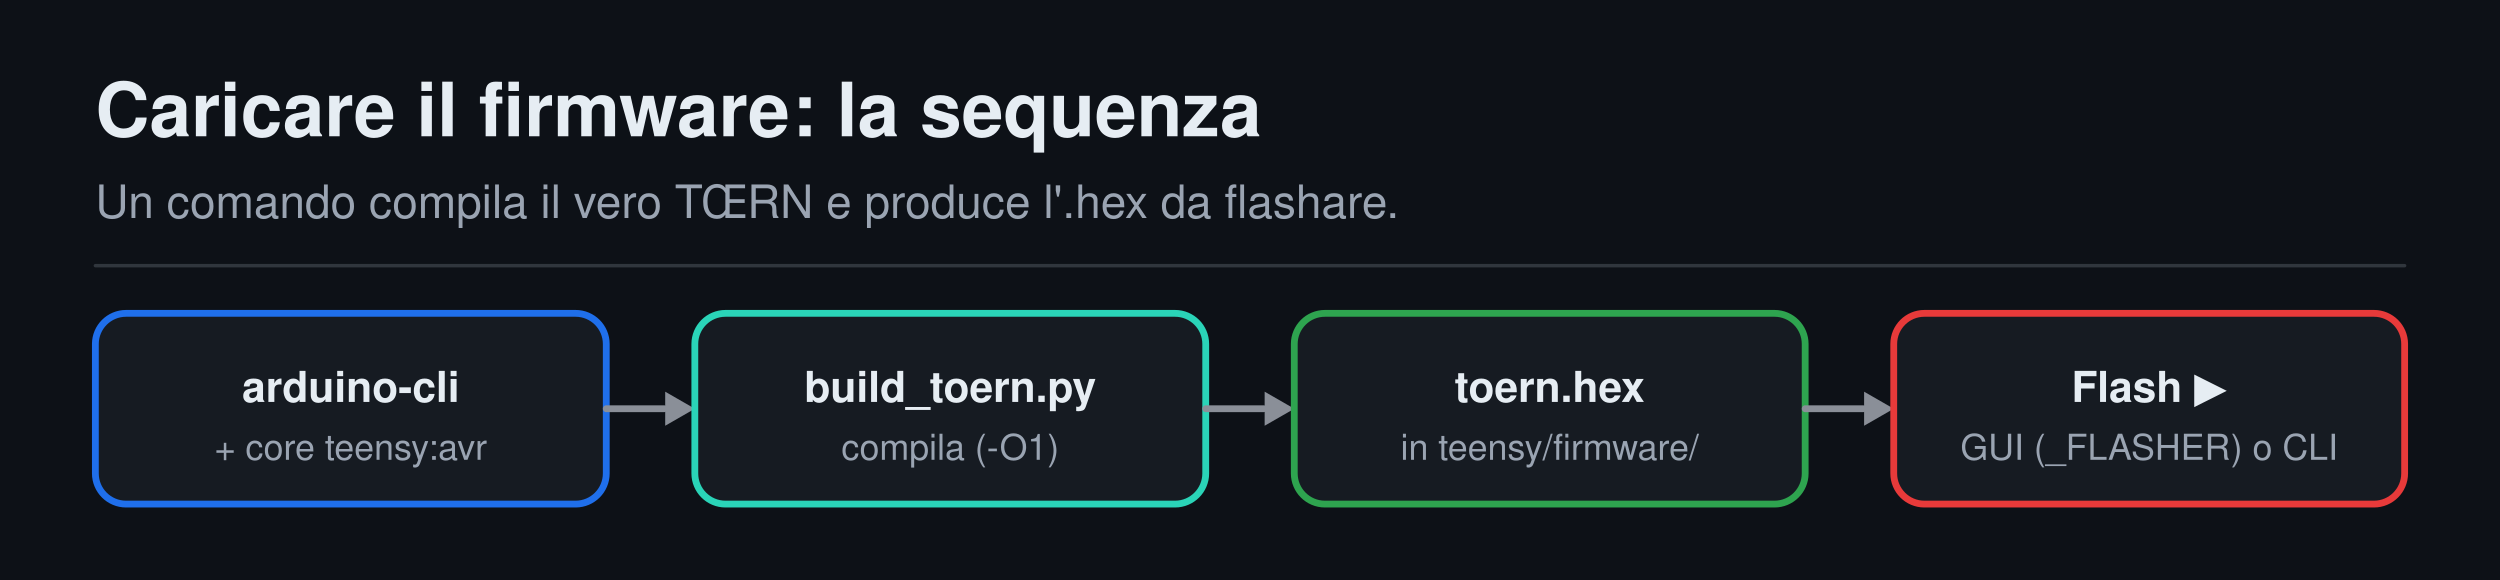
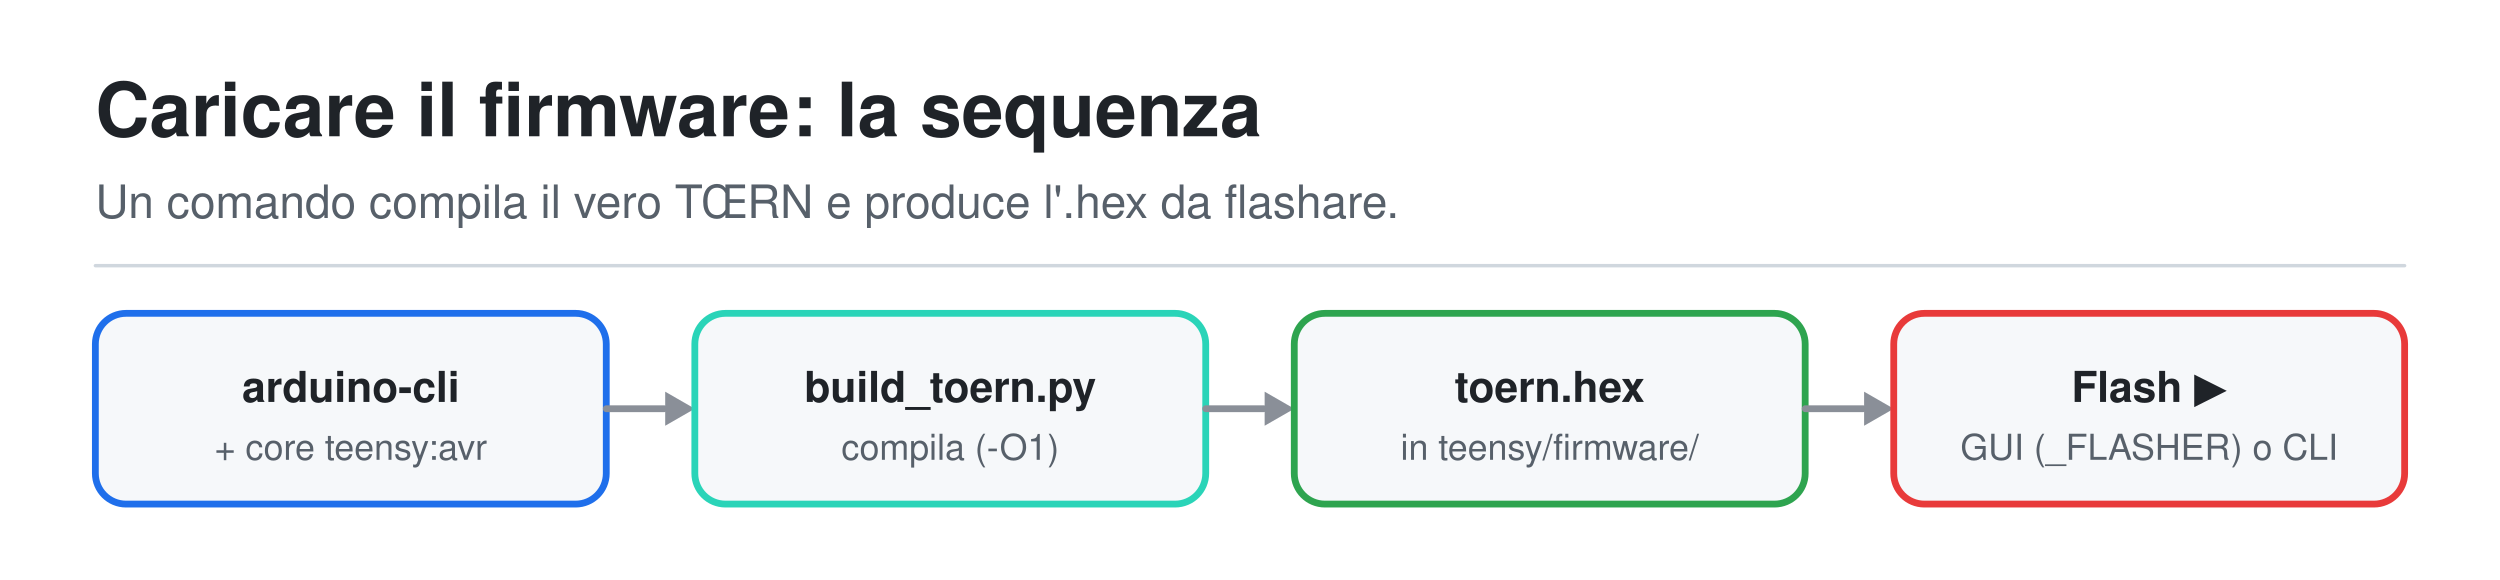
<svg xmlns="http://www.w3.org/2000/svg" viewBox="0 0 734 170" width="734" height="170" role="img">
-   <rect x="0" y="0" width="734" height="999" rx="0" ry="0" fill="#0d1117" />
-   <text x="28" y="40" font-family="'Segoe UI',Helvetica,Arial,sans-serif" font-size="22" fill="#e6edf3" text-anchor="start" font-weight="700">Caricare il firmware: la sequenza</text>
-   <text x="28" y="64" font-family="'Segoe UI',Helvetica,Arial,sans-serif" font-size="13.5" fill="#9aa4b2" text-anchor="start" font-weight="400">Un comando compila il vero TŒRN e produce l'.hex da flashare.</text>
-   <line x1="28" y1="78" x2="706" y2="78" stroke="#30363d" stroke-width="1" stroke-linecap="round" />
-   <rect x="28" y="92" width="150" height="56" rx="9" ry="9" fill="#161b22" stroke="#1f6feb" stroke-width="2" />
-   <text x="103.0" y="118.0" font-family="'Segoe UI',Helvetica,Arial,sans-serif" font-size="12.5" fill="#e6edf3" text-anchor="middle" font-weight="700">arduino-cli</text>
-   <text x="103.0" y="135.0" font-family="'Segoe UI',Helvetica,Arial,sans-serif" font-size="10.5" fill="#9aa4b2" text-anchor="middle" font-weight="400">+ core teensy:avr</text>
+   <rect x="0" y="0" width="734" height="999" rx="0" ry="0" fill="#ffffff" />
+   <text x="28" y="40" font-family="'Segoe UI',Helvetica,Arial,sans-serif" font-size="22" fill="#1f2328" text-anchor="start" font-weight="700">Caricare il firmware: la sequenza</text>
+   <text x="28" y="64" font-family="'Segoe UI',Helvetica,Arial,sans-serif" font-size="13.5" fill="#57606a" text-anchor="start" font-weight="400">Un comando compila il vero TŒRN e produce l'.hex da flashare.</text>
+   <line x1="28" y1="78" x2="706" y2="78" stroke="#d0d7de" stroke-width="1" stroke-linecap="round" />
+   <rect x="28" y="92" width="150" height="56" rx="9" ry="9" fill="#f6f8fa" stroke="#1f6feb" stroke-width="2" />
+   <text x="103.0" y="118.0" font-family="'Segoe UI',Helvetica,Arial,sans-serif" font-size="12.5" fill="#1f2328" text-anchor="middle" font-weight="700">arduino-cli</text>
+   <text x="103.0" y="135.0" font-family="'Segoe UI',Helvetica,Arial,sans-serif" font-size="10.5" fill="#57606a" text-anchor="middle" font-weight="400">+ core teensy:avr</text>
  <line x1="178" y1="120.0" x2="195.0" y2="120.0" stroke="#8a8f98" stroke-width="2" stroke-linecap="round" />
  <polygon points="204.0,120.0 195.3,125.0 195.3,115.0" fill="#8a8f98" />
-   <rect x="204" y="92" width="150" height="56" rx="9" ry="9" fill="#161b22" stroke="#2AD4B8" stroke-width="2" />
-   <text x="279.0" y="118.0" font-family="'Segoe UI',Helvetica,Arial,sans-serif" font-size="12.5" fill="#e6edf3" text-anchor="middle" font-weight="700">build_toern.py</text>
-   <text x="279.0" y="135.0" font-family="'Segoe UI',Helvetica,Arial,sans-serif" font-size="10.5" fill="#9aa4b2" text-anchor="middle" font-weight="400">compila (-O1)</text>
+   <rect x="204" y="92" width="150" height="56" rx="9" ry="9" fill="#f6f8fa" stroke="#2AD4B8" stroke-width="2" />
+   <text x="279.0" y="118.0" font-family="'Segoe UI',Helvetica,Arial,sans-serif" font-size="12.5" fill="#1f2328" text-anchor="middle" font-weight="700">build_toern.py</text>
+   <text x="279.0" y="135.0" font-family="'Segoe UI',Helvetica,Arial,sans-serif" font-size="10.5" fill="#57606a" text-anchor="middle" font-weight="400">compila (-O1)</text>
  <line x1="354" y1="120.0" x2="371.0" y2="120.0" stroke="#8a8f98" stroke-width="2" stroke-linecap="round" />
  <polygon points="380.0,120.0 371.3,125.0 371.3,115.0" fill="#8a8f98" />
-   <rect x="380" y="92" width="150" height="56" rx="9" ry="9" fill="#161b22" stroke="#2ea44f" stroke-width="2" />
-   <text x="455.0" y="118.0" font-family="'Segoe UI',Helvetica,Arial,sans-serif" font-size="12.5" fill="#e6edf3" text-anchor="middle" font-weight="700">toern.hex</text>
-   <text x="455.0" y="135.0" font-family="'Segoe UI',Helvetica,Arial,sans-serif" font-size="10.5" fill="#9aa4b2" text-anchor="middle" font-weight="400">in teensy/firmware/</text>
+   <rect x="380" y="92" width="150" height="56" rx="9" ry="9" fill="#f6f8fa" stroke="#2ea44f" stroke-width="2" />
+   <text x="455.0" y="118.0" font-family="'Segoe UI',Helvetica,Arial,sans-serif" font-size="12.5" fill="#1f2328" text-anchor="middle" font-weight="700">toern.hex</text>
+   <text x="455.0" y="135.0" font-family="'Segoe UI',Helvetica,Arial,sans-serif" font-size="10.5" fill="#57606a" text-anchor="middle" font-weight="400">in teensy/firmware/</text>
  <line x1="530" y1="120.0" x2="547.0" y2="120.0" stroke="#8a8f98" stroke-width="2" stroke-linecap="round" />
  <polygon points="556.0,120.0 547.3,125.0 547.3,115.0" fill="#8a8f98" />
-   <rect x="556" y="92" width="150" height="56" rx="9" ry="9" fill="#161b22" stroke="#E83A3A" stroke-width="2" />
-   <text x="631.0" y="118.0" font-family="'Segoe UI',Helvetica,Arial,sans-serif" font-size="12.5" fill="#e6edf3" text-anchor="middle" font-weight="700">Flash ▶</text>
-   <text x="631.0" y="135.0" font-family="'Segoe UI',Helvetica,Arial,sans-serif" font-size="10.5" fill="#9aa4b2" text-anchor="middle" font-weight="400">GUI (_FLASHER) o CLI</text>
+   <rect x="556" y="92" width="150" height="56" rx="9" ry="9" fill="#f6f8fa" stroke="#E83A3A" stroke-width="2" />
+   <text x="631.0" y="118.0" font-family="'Segoe UI',Helvetica,Arial,sans-serif" font-size="12.5" fill="#1f2328" text-anchor="middle" font-weight="700">Flash ▶</text>
+   <text x="631.0" y="135.0" font-family="'Segoe UI',Helvetica,Arial,sans-serif" font-size="10.5" fill="#57606a" text-anchor="middle" font-weight="400">GUI (_FLASHER) o CLI</text>
</svg>
